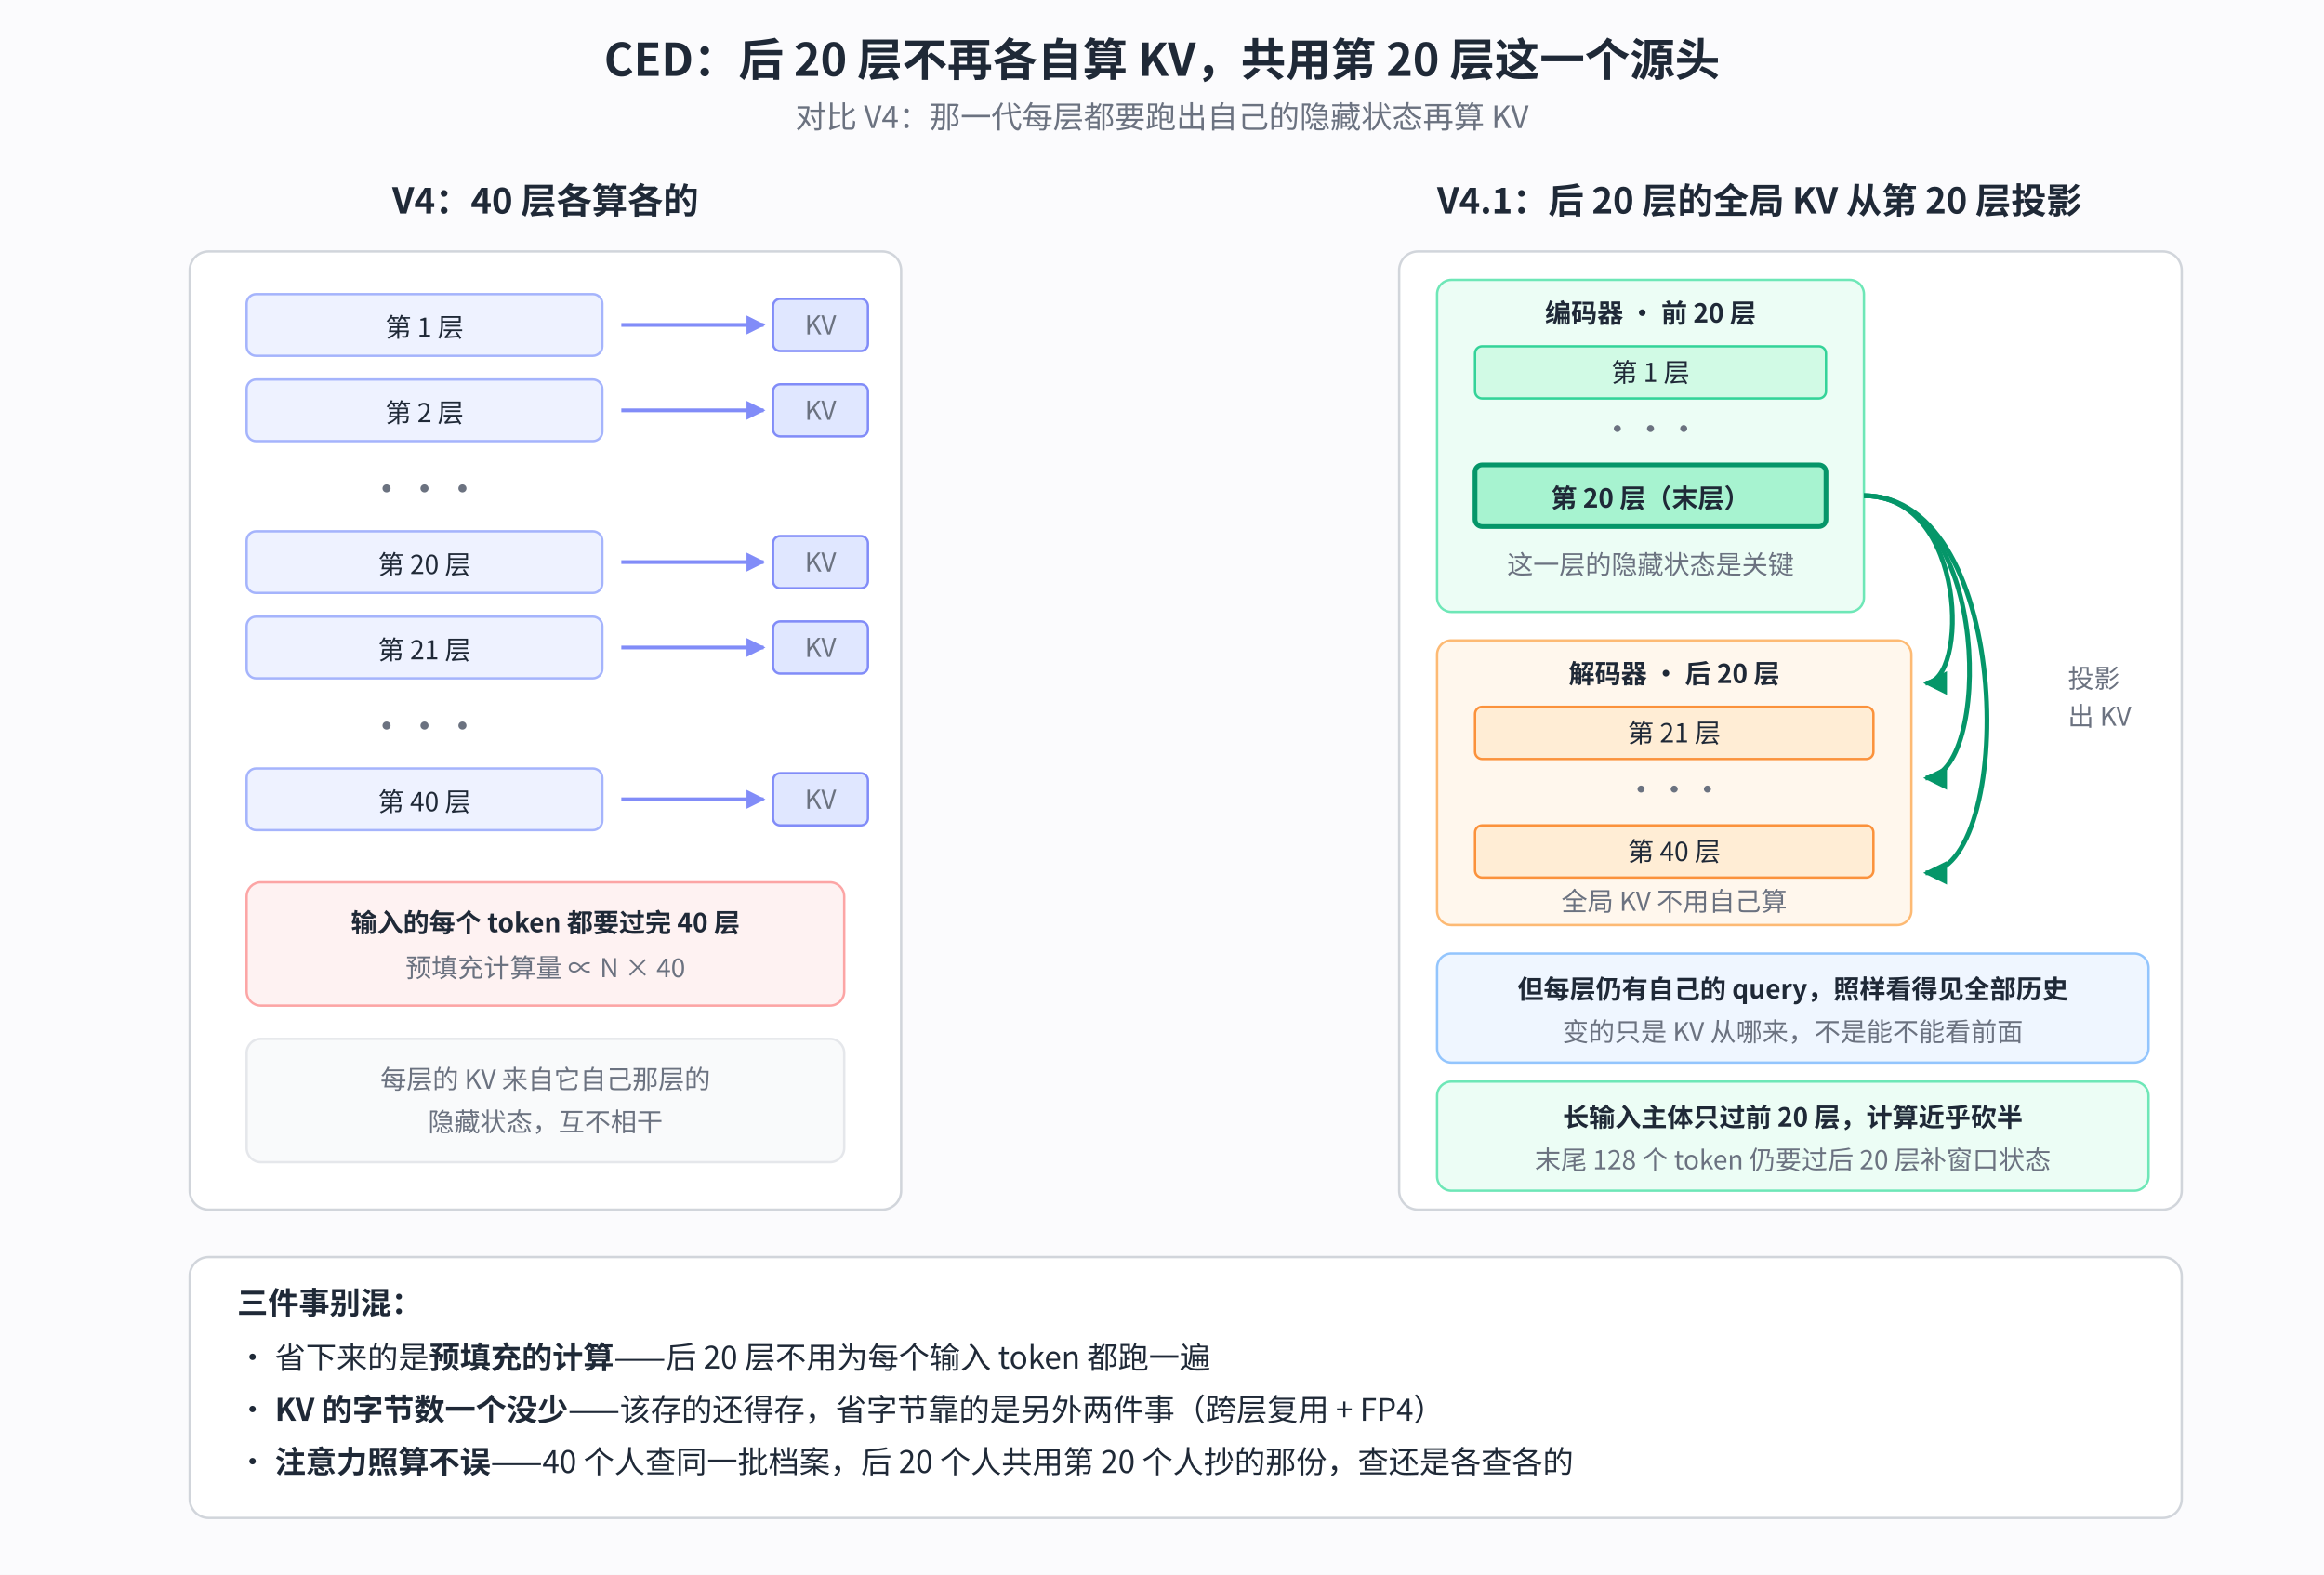
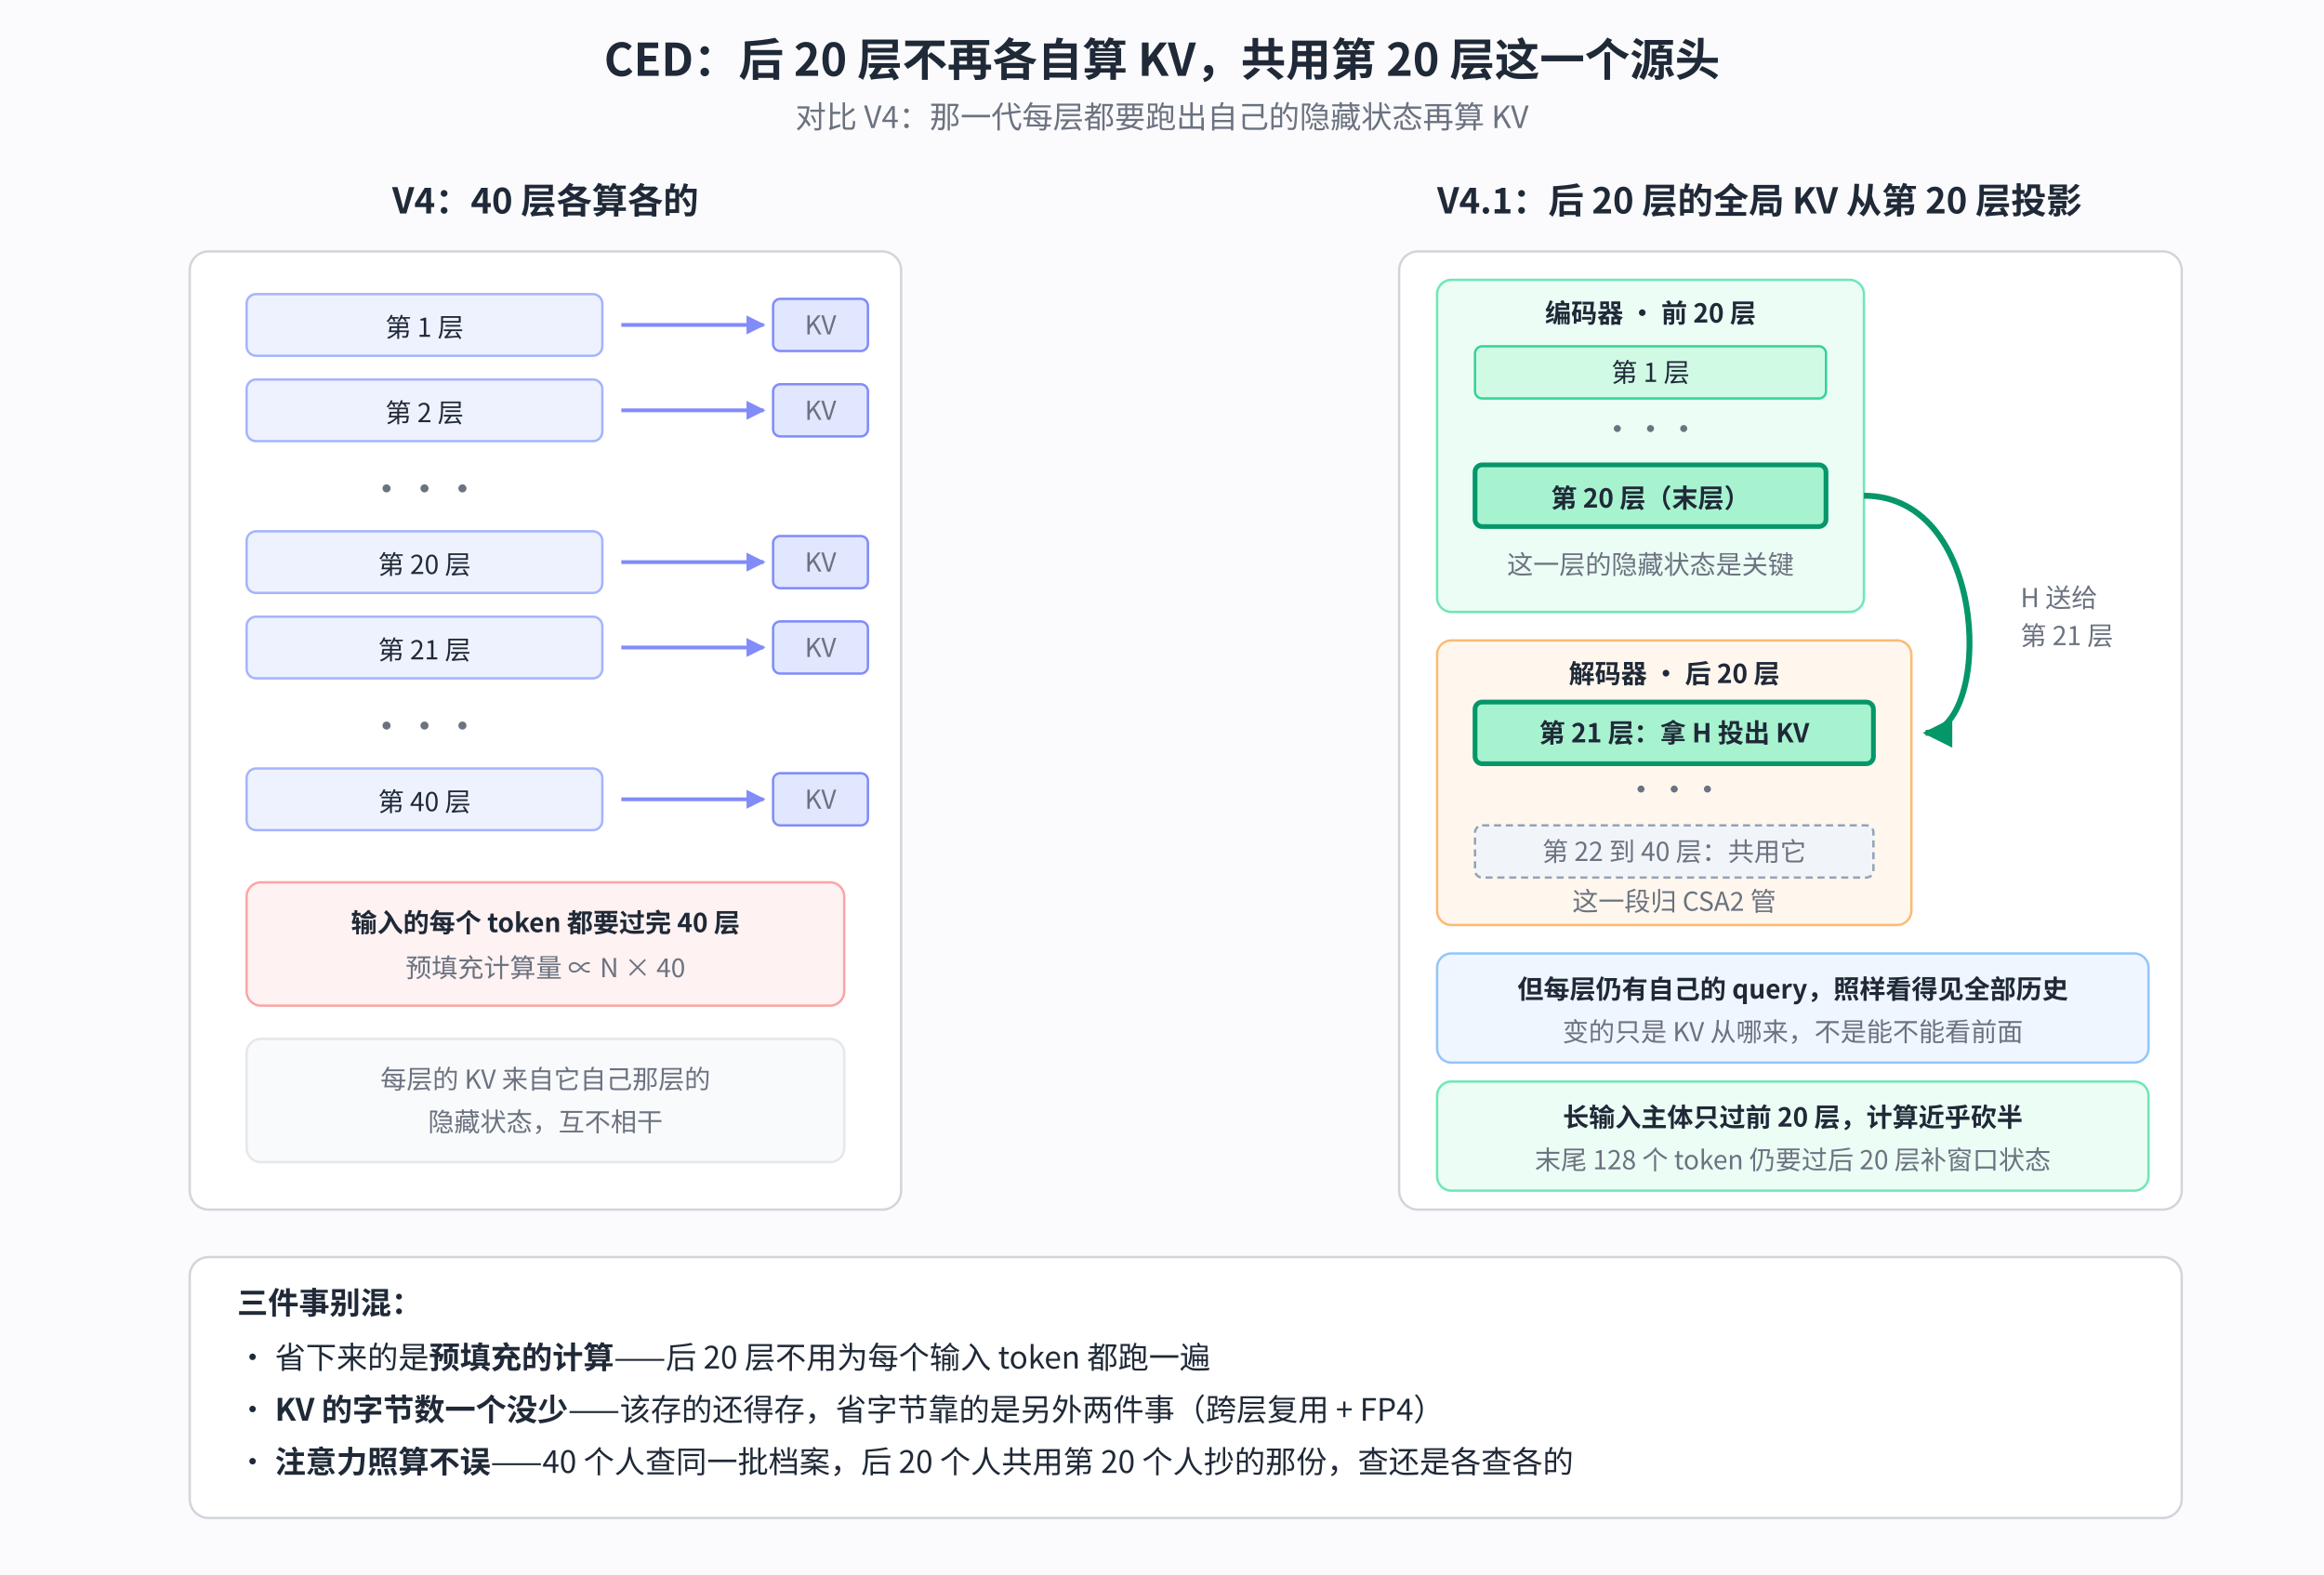
<svg xmlns="http://www.w3.org/2000/svg" viewBox="0 0 980 664">
  <style>
    text { font-family: 'Noto Sans CJK SC', 'WenQuanYi Micro Hei', sans-serif; }
    .t { fill: #1f2937; }
    .dim { fill: #6b7280; }
    .lbl { font-size: 13px; }
    .sm { font-size: 11px; }
  </style>
  <rect width="980" height="664" fill="#fbfbfd" />
  <text x="490" y="32" text-anchor="middle" class="t" font-size="19" font-weight="bold">CED：后 20 层不再各自算 KV，共用第 20 层这一个源头</text>
  <text x="490" y="54" text-anchor="middle" class="dim lbl">对比 V4：那一代每层都要跑出自己的隐藏状态再算 KV</text>
  <text x="230" y="90" text-anchor="middle" class="t" font-size="15" font-weight="bold">V4：40 层各算各的</text>
  <rect x="80" y="106" width="300" height="404" rx="8" fill="#ffffff" stroke="#d1d5db" />
  <g>
    <rect x="104" y="124" width="150" height="26" rx="4" fill="#eef2ff" stroke="#a5b4fc" />
    <text x="179" y="142" text-anchor="middle" class="t sm">第 1 层</text>
    <path d="M262 137 H322" stroke="#818cf8" stroke-width="1.6" marker-end="url(#ah)" />
    <rect x="326" y="126" width="40" height="22" rx="3" fill="#e0e7ff" stroke="#818cf8" />
    <text x="346" y="141" text-anchor="middle" class="dim sm">KV</text>
  </g>
  <g>
    <rect x="104" y="160" width="150" height="26" rx="4" fill="#eef2ff" stroke="#a5b4fc" />
    <text x="179" y="178" text-anchor="middle" class="t sm">第 2 层</text>
    <path d="M262 173 H322" stroke="#818cf8" stroke-width="1.6" marker-end="url(#ah)" />
    <rect x="326" y="162" width="40" height="22" rx="3" fill="#e0e7ff" stroke="#818cf8" />
    <text x="346" y="177" text-anchor="middle" class="dim sm">KV</text>
  </g>
  <text x="179" y="212" text-anchor="middle" class="dim" font-size="16">···</text>
  <g>
    <rect x="104" y="224" width="150" height="26" rx="4" fill="#eef2ff" stroke="#a5b4fc" />
    <text x="179" y="242" text-anchor="middle" class="t sm">第 20 层</text>
    <path d="M262 237 H322" stroke="#818cf8" stroke-width="1.6" marker-end="url(#ah)" />
    <rect x="326" y="226" width="40" height="22" rx="3" fill="#e0e7ff" stroke="#818cf8" />
    <text x="346" y="241" text-anchor="middle" class="dim sm">KV</text>
  </g>
  <g>
    <rect x="104" y="260" width="150" height="26" rx="4" fill="#eef2ff" stroke="#a5b4fc" />
    <text x="179" y="278" text-anchor="middle" class="t sm">第 21 层</text>
    <path d="M262 273 H322" stroke="#818cf8" stroke-width="1.6" marker-end="url(#ah)" />
    <rect x="326" y="262" width="40" height="22" rx="3" fill="#e0e7ff" stroke="#818cf8" />
    <text x="346" y="277" text-anchor="middle" class="dim sm">KV</text>
  </g>
  <text x="179" y="312" text-anchor="middle" class="dim" font-size="16">···</text>
  <g>
    <rect x="104" y="324" width="150" height="26" rx="4" fill="#eef2ff" stroke="#a5b4fc" />
    <text x="179" y="342" text-anchor="middle" class="t sm">第 40 层</text>
    <path d="M262 337 H322" stroke="#818cf8" stroke-width="1.6" marker-end="url(#ah)" />
    <rect x="326" y="326" width="40" height="22" rx="3" fill="#e0e7ff" stroke="#818cf8" />
    <text x="346" y="341" text-anchor="middle" class="dim sm">KV</text>
  </g>
  <rect x="104" y="372" width="252" height="52" rx="6" fill="#fef2f2" stroke="#fca5a5" />
  <text x="230" y="393" text-anchor="middle" class="t sm" font-weight="bold">输入的每个 token 都要过完 40 层</text>
  <text x="230" y="412" text-anchor="middle" class="dim sm">预填充计算量 ∝ N × 40</text>
  <rect x="104" y="438" width="252" height="52" rx="6" fill="#f9fafb" stroke="#e5e7eb" />
  <text x="230" y="459" text-anchor="middle" class="dim sm">每层的 KV 来自它自己那层的</text>
  <text x="230" y="477" text-anchor="middle" class="dim sm">隐藏状态，互不相干</text>
  <text x="742" y="90" text-anchor="middle" class="t" font-size="15" font-weight="bold">V4.1：后 20 层的全局 KV 从第 20 层投影</text>
  <rect x="590" y="106" width="330" height="404" rx="8" fill="#ffffff" stroke="#d1d5db" />
  <rect x="606" y="118" width="180" height="140" rx="6" fill="#ecfdf5" stroke="#6ee7b7" />
  <text x="696" y="136" text-anchor="middle" class="t sm" font-weight="bold">编码器 · 前 20 层</text>
  <rect x="622" y="146" width="148" height="22" rx="3" fill="#d1fae5" stroke="#34d399" />
  <text x="696" y="161" text-anchor="middle" class="t sm">第 1 层</text>
  <text x="696" y="186" text-anchor="middle" class="dim" font-size="14">···</text>
  <rect x="622" y="196" width="148" height="26" rx="3" fill="#a7f3d0" stroke="#059669" stroke-width="2" />
  <text x="696" y="214" text-anchor="middle" class="t sm" font-weight="bold">第 20 层（末层）</text>
  <text x="696" y="242" text-anchor="middle" class="dim sm">这一层的隐藏状态是关键</text>
-   <path d="M786 209 C 830 209, 830 288, 812 288" fill="none" stroke="#059669" stroke-width="2" marker-end="url(#ah2)" />
-   <path d="M786 209 C 840 209, 840 328, 812 328" fill="none" stroke="#059669" stroke-width="2" marker-end="url(#ah2)" />
-   <path d="M786 209 C 850 209, 850 368, 812 368" fill="none" stroke="#059669" stroke-width="2" marker-end="url(#ah2)" />
-   <text x="872" y="290" class="dim sm">投影</text>
-   <text x="872" y="306" class="dim sm">出 KV</text>
+   <path d="M786 209 C 840 209, 840 309, 812 309" fill="none" stroke="#059669" stroke-width="2.5" marker-end="url(#ah2)" />
+   <text x="852" y="256" class="dim sm">H 送给</text>
+   <text x="852" y="272" class="dim sm">第 21 层</text>
+   <path d="M706 324 V344" stroke="#94a3b8" stroke-width="1.6" fill="none" marker-end="url(#ah3)" />
  <rect x="606" y="270" width="200" height="120" rx="6" fill="#fff7ed" stroke="#fdba74" />
  <text x="706" y="288" text-anchor="middle" class="t sm" font-weight="bold">解码器 · 后 20 层</text>
-   <rect x="622" y="298" width="168" height="22" rx="3" fill="#ffedd5" stroke="#fb923c" />
-   <text x="706" y="313" text-anchor="middle" class="t sm">第 21 层</text>
+   <rect x="622" y="296" width="168" height="26" rx="3" fill="#a7f3d0" stroke="#059669" stroke-width="2" />
+   <text x="706" y="313" text-anchor="middle" class="t sm" font-weight="bold">第 21 层：拿 H 投出 KV</text>
  <text x="706" y="338" text-anchor="middle" class="dim" font-size="14">···</text>
-   <rect x="622" y="348" width="168" height="22" rx="3" fill="#ffedd5" stroke="#fb923c" />
-   <text x="706" y="363" text-anchor="middle" class="t sm">第 40 层</text>
-   <text x="706" y="384" text-anchor="middle" class="dim sm">全局 KV 不用自己算</text>
+   <rect x="622" y="348" width="168" height="22" rx="3" fill="#f1f5f9" stroke="#94a3b8" stroke-dasharray="3 2" />
+   <text x="706" y="363" text-anchor="middle" class="dim sm">第 22 到 40 层：共用它</text>
+   <text x="706" y="384" text-anchor="middle" class="dim sm">这一段归 CSA2 管</text>
  <rect x="606" y="402" width="300" height="46" rx="6" fill="#eff6ff" stroke="#93c5fd" />
  <text x="756" y="421" text-anchor="middle" class="t sm" font-weight="bold">但每层仍有自己的 query，照样看得见全部历史</text>
  <text x="756" y="439" text-anchor="middle" class="dim sm">变的只是 KV 从哪来，不是能不能看前面</text>
  <rect x="606" y="456" width="300" height="46" rx="6" fill="#ecfdf5" stroke="#6ee7b7" />
  <text x="756" y="475" text-anchor="middle" class="t sm" font-weight="bold">长输入主体只过前 20 层，计算近乎砍半</text>
  <text x="756" y="493" text-anchor="middle" class="dim sm">末尾 128 个 token 仍要过后 20 层补窗口状态</text>
  <rect x="80" y="530" width="840" height="110" rx="8" fill="#ffffff" stroke="#d1d5db" />
  <text x="100" y="554" class="t lbl" font-weight="bold">三件事别混：</text>
  <text x="100" y="577" class="t lbl">· 省下来的是<tspan font-weight="bold">预填充的计算</tspan>——后 20 层不用为每个输入 token 都跑一遍</text>
  <text x="100" y="599" class="t lbl">· <tspan font-weight="bold">KV 的字节数一个没少</tspan>——该存的还得存，省字节靠的是另外两件事（跨层复用 + FP4）</text>
  <text x="100" y="621" class="t lbl">· <tspan font-weight="bold">注意力照算不误</tspan>——40 个人查同一批档案，后 20 个人共用第 20 个人抄的那份，查还是各查各的</text>
  <defs>
    <marker id="ah" viewBox="0 0 10 10" refX="9" refY="5" markerWidth="5" markerHeight="5" orient="auto">
      <path d="M0 0 L10 5 L0 10 z" fill="#818cf8" />
    </marker>
    <marker id="ah2" viewBox="0 0 10 10" refX="9" refY="5" markerWidth="5" markerHeight="5" orient="auto">
      <path d="M0 0 L10 5 L0 10 z" fill="#059669" />
    </marker>
+     <marker id="ah3" viewBox="0 0 10 10" refX="9" refY="5" markerWidth="5" markerHeight="5" orient="auto">
+       <path d="M0 0 L10 5 L0 10 z" fill="#94a3b8" />
+     </marker>
  </defs>
</svg>
